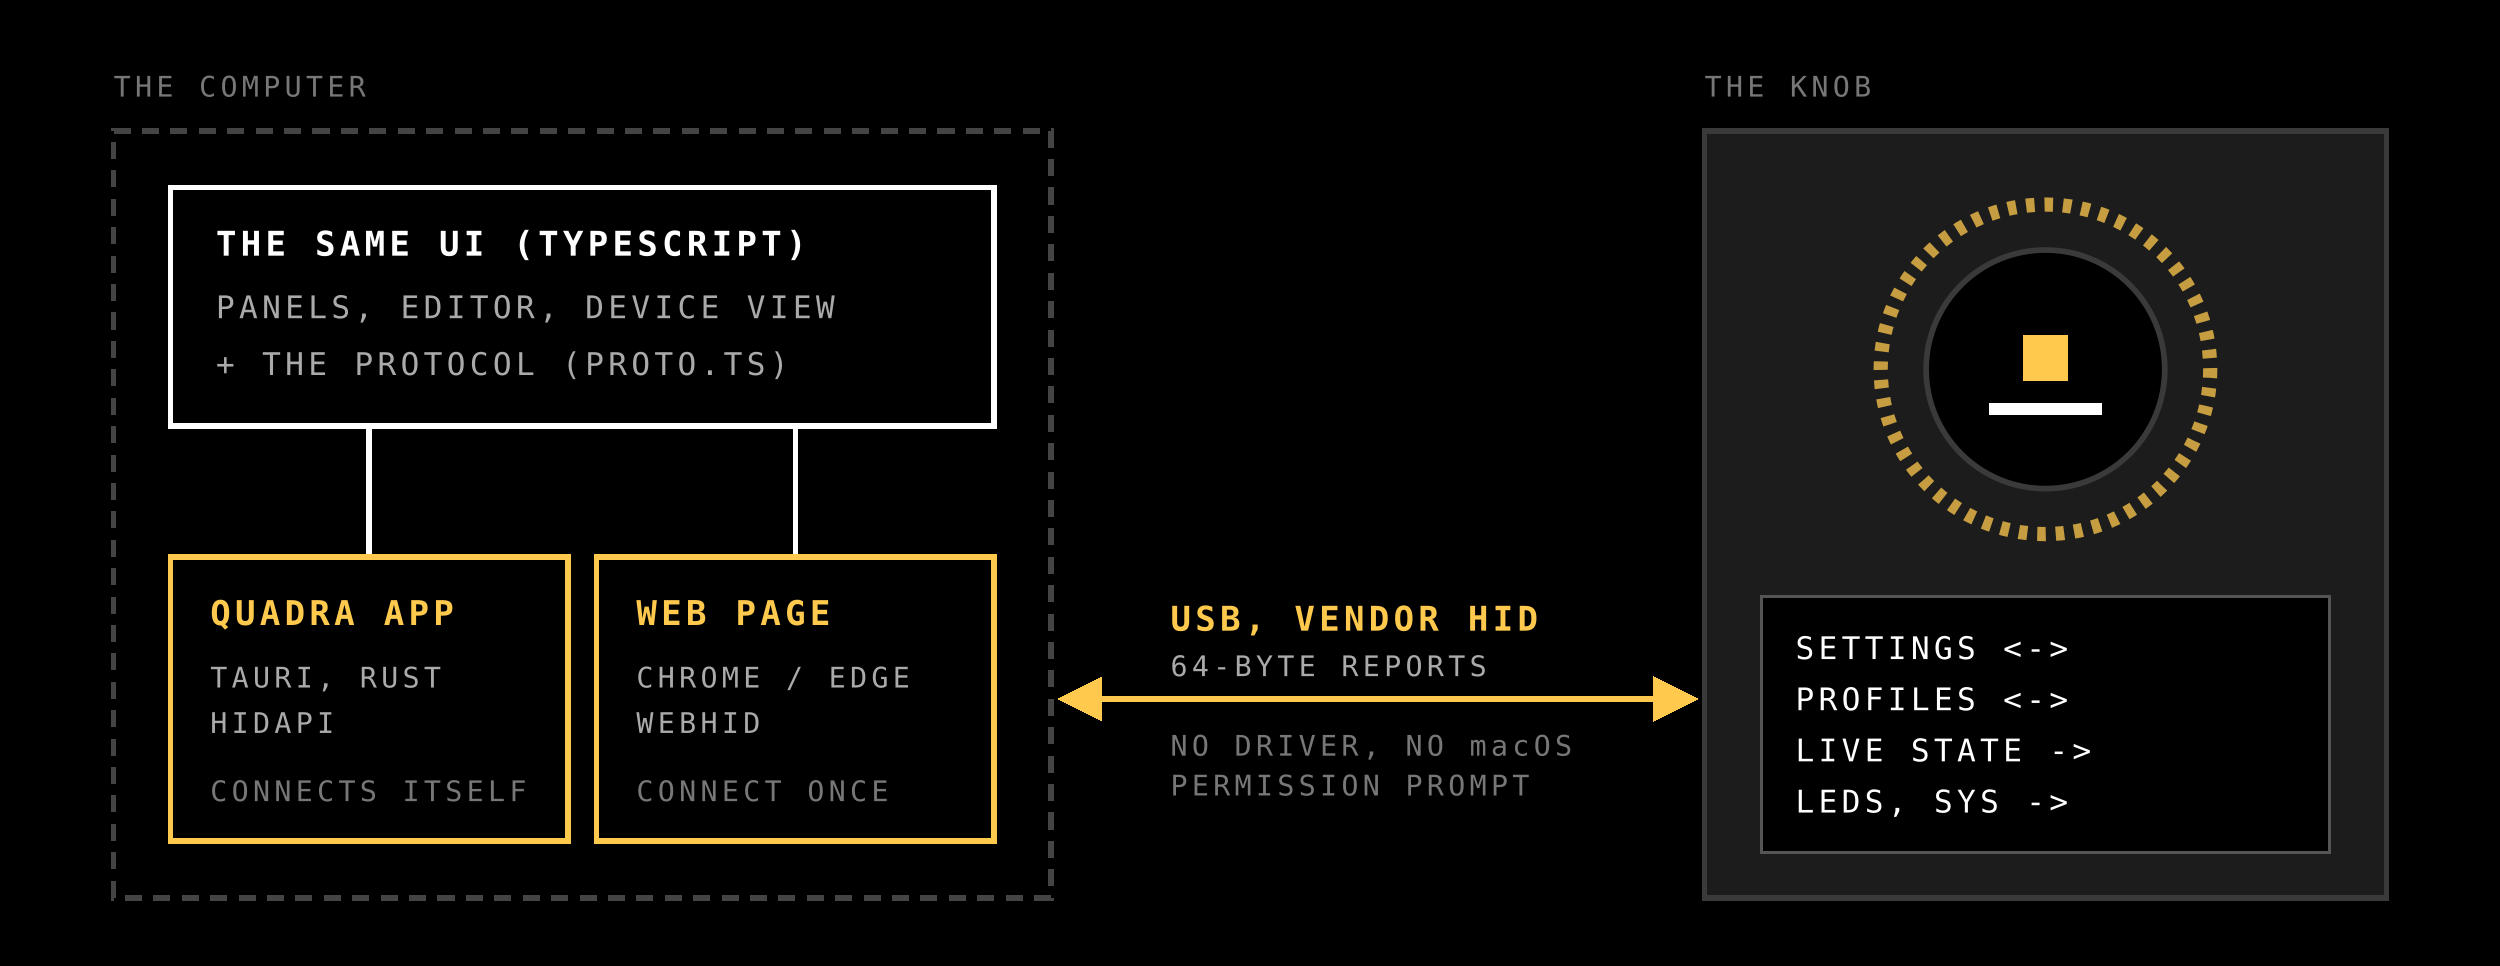
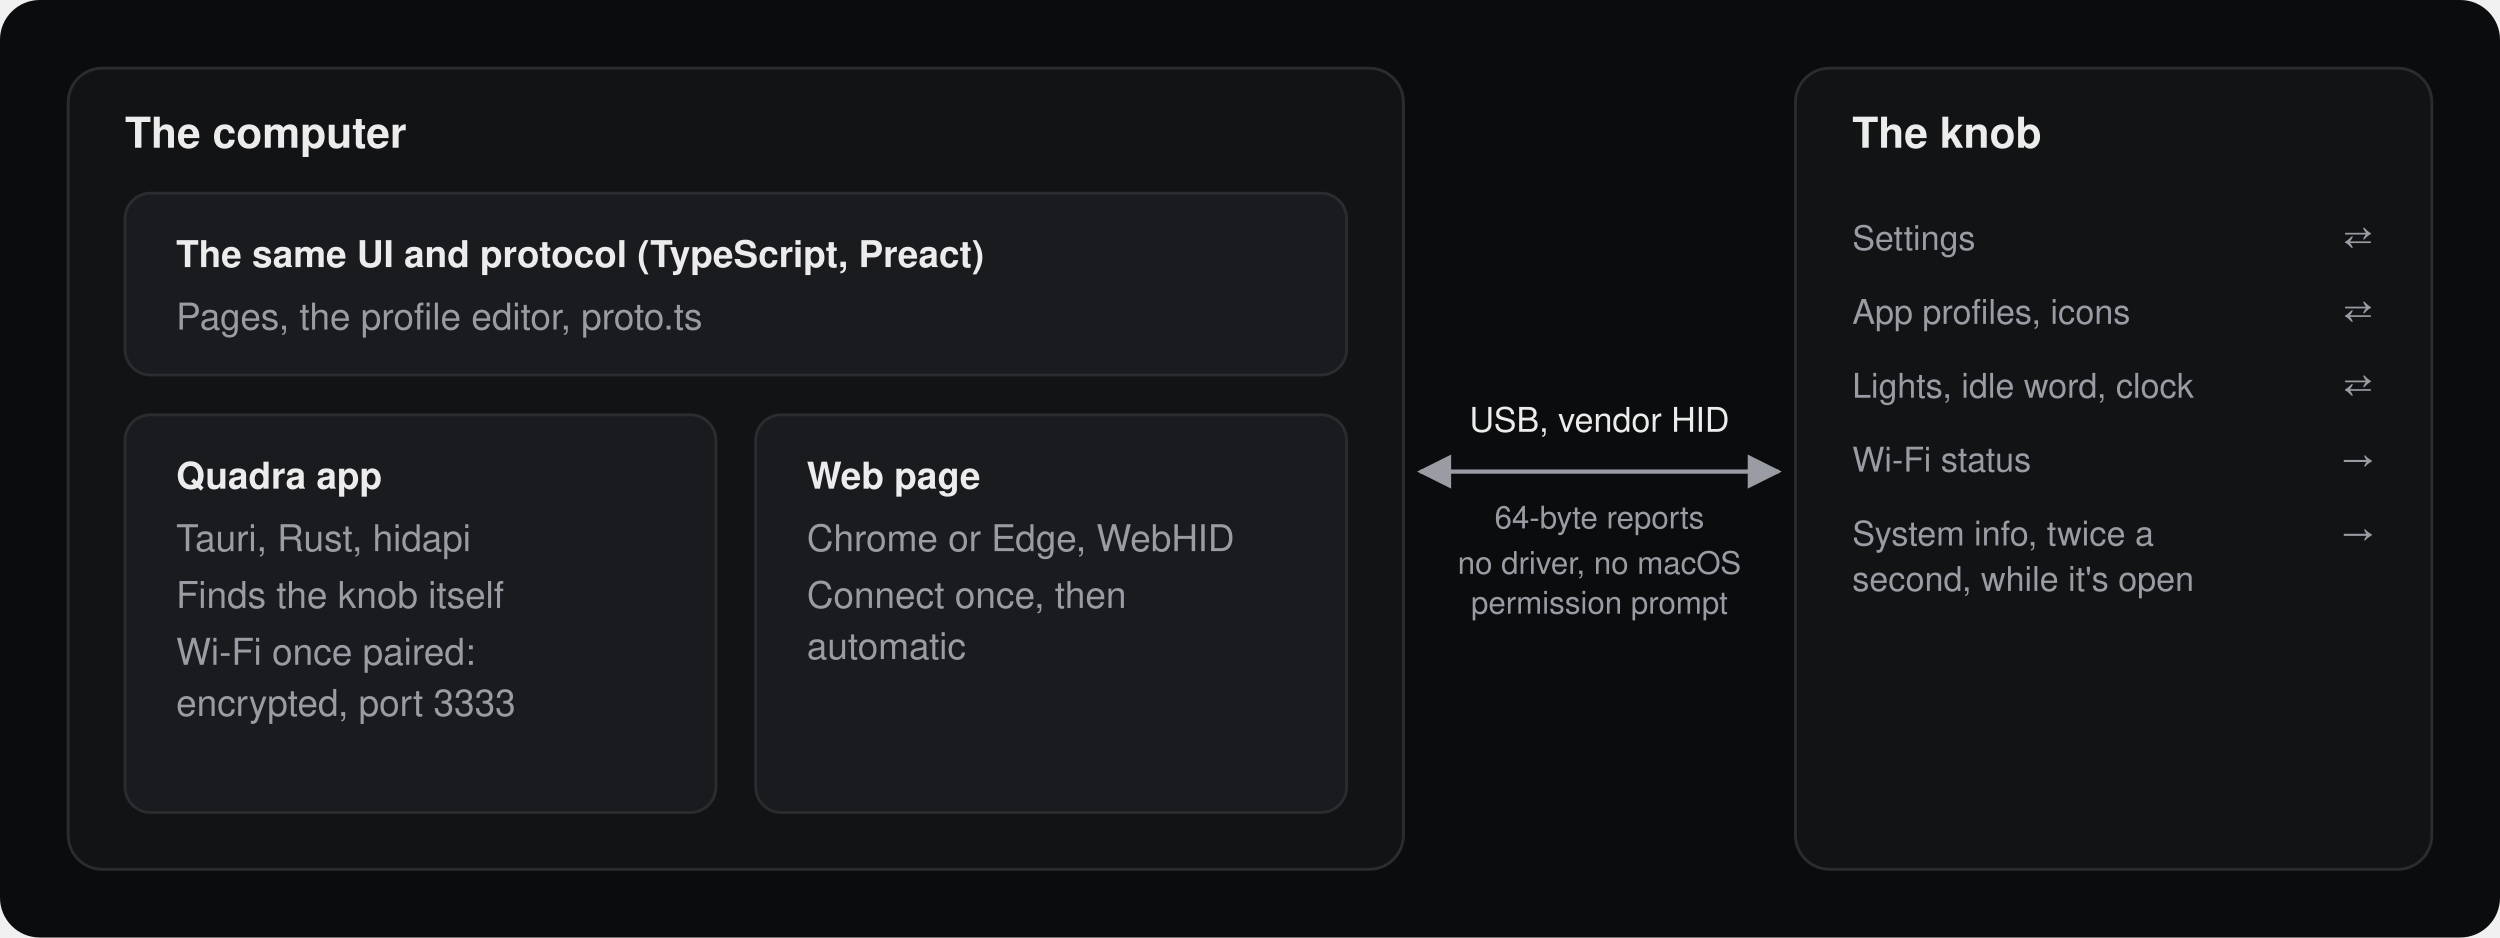
- <svg xmlns="http://www.w3.org/2000/svg" viewBox="0 0 880 340" width="880" height="340" font-family="ui-monospace, Menlo, Consolas, monospace" font-size="12" letter-spacing="1.5" shape-rendering="crispEdges">
-   <rect width="880" height="340" fill="#000" />
+ <svg xmlns="http://www.w3.org/2000/svg" width="880" height="330" viewBox="0 0 880 330" font-family="Geist, -apple-system, 'Segoe UI', Helvetica, Arial, sans-serif" font-size="13">
  <defs>
-     <marker id="e1" markerWidth="8" markerHeight="8" refX="7" refY="4" orient="auto">
-       <path d="M0,0 L8,4 L0,8 z" fill="#ffc94d" />
-     </marker>
-     <marker id="e0" markerWidth="8" markerHeight="8" refX="1" refY="4" orient="auto">
-       <path d="M8,0 L0,4 L8,8 z" fill="#ffc94d" />
+     <marker id="a" viewBox="0 0 10 10" refX="9" refY="5" markerWidth="8" markerHeight="8" orient="auto-start-reverse">
+       <path d="M0 0L10 5L0 10z" fill="#9a9ca3" />
    </marker>
  </defs>
-   <text x="40" y="34" fill="#777" font-size="10">THE COMPUTER</text>
-   <rect x="40" y="46" width="330" height="270" fill="none" stroke="#444" stroke-width="2" stroke-dasharray="6 4" />
-   <rect x="60" y="66" width="290" height="84" fill="none" stroke="#fff" stroke-width="2" />
-   <text x="76" y="90" fill="#fff" font-weight="bold">THE SAME UI (TYPESCRIPT)</text>
-   <text x="76" y="112" fill="#aaa" font-size="11">PANELS, EDITOR, DEVICE VIEW</text>
-   <text x="76" y="132" fill="#aaa" font-size="11">+ THE PROTOCOL (PROTO.TS)</text>
-   <line x1="130" y1="150" x2="130" y2="196" stroke="#fff" stroke-width="2" />
-   <line x1="280" y1="150" x2="280" y2="196" stroke="#fff" stroke-width="2" />
-   <rect x="60" y="196" width="140" height="100" fill="none" stroke="#ffc94d" stroke-width="2" />
-   <text x="74" y="220" fill="#ffc94d" font-weight="bold">QUADRA APP</text>
-   <text x="74" y="242" fill="#aaa" font-size="10">TAURI, RUST</text>
-   <text x="74" y="258" fill="#aaa" font-size="10">HIDAPI</text>
-   <text x="74" y="282" fill="#777" font-size="10">CONNECTS ITSELF</text>
-   <rect x="210" y="196" width="140" height="100" fill="none" stroke="#ffc94d" stroke-width="2" />
-   <text x="224" y="220" fill="#ffc94d" font-weight="bold">WEB PAGE</text>
-   <text x="224" y="242" fill="#aaa" font-size="10">CHROME / EDGE</text>
-   <text x="224" y="258" fill="#aaa" font-size="10">WEBHID</text>
-   <text x="224" y="282" fill="#777" font-size="10">CONNECT ONCE</text>
-   <line x1="374" y1="246" x2="596" y2="246" stroke="#ffc94d" stroke-width="2" marker-start="url(#e0)" marker-end="url(#e1)" />
-   <text x="412" y="222" fill="#ffc94d" font-weight="bold">USB, VENDOR HID</text>
-   <text x="412" y="238" fill="#aaa" font-size="10">64-BYTE REPORTS</text>
-   <text x="412" y="266" fill="#777" font-size="10">NO DRIVER, NO macOS</text>
-   <text x="412" y="280" fill="#777" font-size="10">PERMISSION PROMPT</text>
-   <text x="600" y="34" fill="#777" font-size="10">THE KNOB</text>
-   <rect x="600" y="46" width="240" height="270" fill="#1c1c1c" stroke="#3a3a3a" stroke-width="2" />
-   <g shape-rendering="geometricPrecision">
-     <circle cx="720" cy="130" r="58" fill="none" stroke="#ffc94d" stroke-width="5" stroke-dasharray="3 3.5" opacity="0.75" />
-     <circle cx="720" cy="130" r="42" fill="#000" stroke="#3a3a3a" stroke-width="2" />
+   <rect width="880" height="330" rx="14" fill="#0b0c0d" />
+   <rect x="24" y="24" width="470" height="282" rx="12" fill="#121315" stroke="#2a2c30" />
+   <text x="44" y="52" fill="#ececec" font-size="15" font-weight="600">The computer</text>
+   <rect x="44" y="68" width="430" height="64" rx="9" fill="#1a1b1e" stroke="#2a2c30" />
+   <text x="62" y="94" fill="#ececec" font-weight="600">The same UI and protocol (TypeScript, Preact)</text>
+   <text x="62" y="116" fill="#9a9ca3">Pages, the profile editor, proto.ts</text>
+   <rect x="44" y="146" width="208" height="140" rx="9" fill="#1a1b1e" stroke="#2a2c30" />
+   <text x="62" y="172" fill="#ececec" font-weight="600">Quadra app</text>
+   <text x="62" y="194" fill="#9a9ca3">Tauri, Rust, hidapi</text>
+   <text x="62" y="214" fill="#9a9ca3">Finds the knob itself</text>
+   <text x="62" y="234" fill="#9a9ca3">Wi-Fi once paired:</text>
+   <text x="62" y="252" fill="#9a9ca3">encrypted, port 3333</text>
+   <rect x="266" y="146" width="208" height="140" rx="9" fill="#1a1b1e" stroke="#2a2c30" />
+   <text x="284" y="172" fill="#ececec" font-weight="600">Web page</text>
+   <text x="284" y="194" fill="#9a9ca3">Chrome or Edge, WebHID</text>
+   <text x="284" y="214" fill="#9a9ca3">Connect once, then</text>
+   <text x="284" y="232" fill="#9a9ca3">automatic</text>
+   <line x1="500" y1="166" x2="626" y2="166" stroke="#9a9ca3" stroke-width="1.5" marker-start="url(#a)" marker-end="url(#a)" />
+   <text x="563" y="152" fill="#ececec" text-anchor="middle" font-size="12" font-weight="500">USB, vendor HID</text>
+   <text x="563" y="186" fill="#9a9ca3" text-anchor="middle" font-size="11">64-byte reports</text>
+   <text x="563" y="202" fill="#9a9ca3" text-anchor="middle" font-size="11">no driver, no macOS</text>
+   <text x="563" y="216" fill="#9a9ca3" text-anchor="middle" font-size="11">permission prompt</text>
+   <rect x="632" y="24" width="224" height="282" rx="12" fill="#121315" stroke="#2a2c30" />
+   <text x="652" y="52" fill="#ececec" font-size="15" font-weight="600">The knob</text>
+   <g font-size="12" fill="#9a9ca3">
+     <text x="652" y="88">Settings</text>
+     <text x="836" y="88" text-anchor="end">⇄</text>
+     <text x="652" y="114">App profiles, icons</text>
+     <text x="836" y="114" text-anchor="end">⇄</text>
+     <text x="652" y="140">Lights, idle word, clock</text>
+     <text x="836" y="140" text-anchor="end">⇄</text>
+     <text x="652" y="166">Wi-Fi status</text>
+     <text x="836" y="166" text-anchor="end">→</text>
+     <text x="652" y="192">System info, twice a</text>
+     <text x="836" y="192" text-anchor="end">→</text>
+     <text x="652" y="208">second, while it's open</text>
  </g>
-   <rect x="712" y="118" width="16" height="16" fill="#ffc94d" />
-   <rect x="700" y="142" width="40" height="4" fill="#fff" />
-   <rect x="620" y="210" width="200" height="90" fill="#000" stroke="#555" />
-   <text x="632" y="232" fill="#fff" font-size="11">SETTINGS    &lt;-&gt;</text>
-   <text x="632" y="250" fill="#fff" font-size="11">PROFILES    &lt;-&gt;</text>
-   <text x="632" y="268" fill="#fff" font-size="11">LIVE STATE   -&gt;</text>
-   <text x="632" y="286" fill="#fff" font-size="11">LEDS, SYS    -&gt;</text>
</svg>
